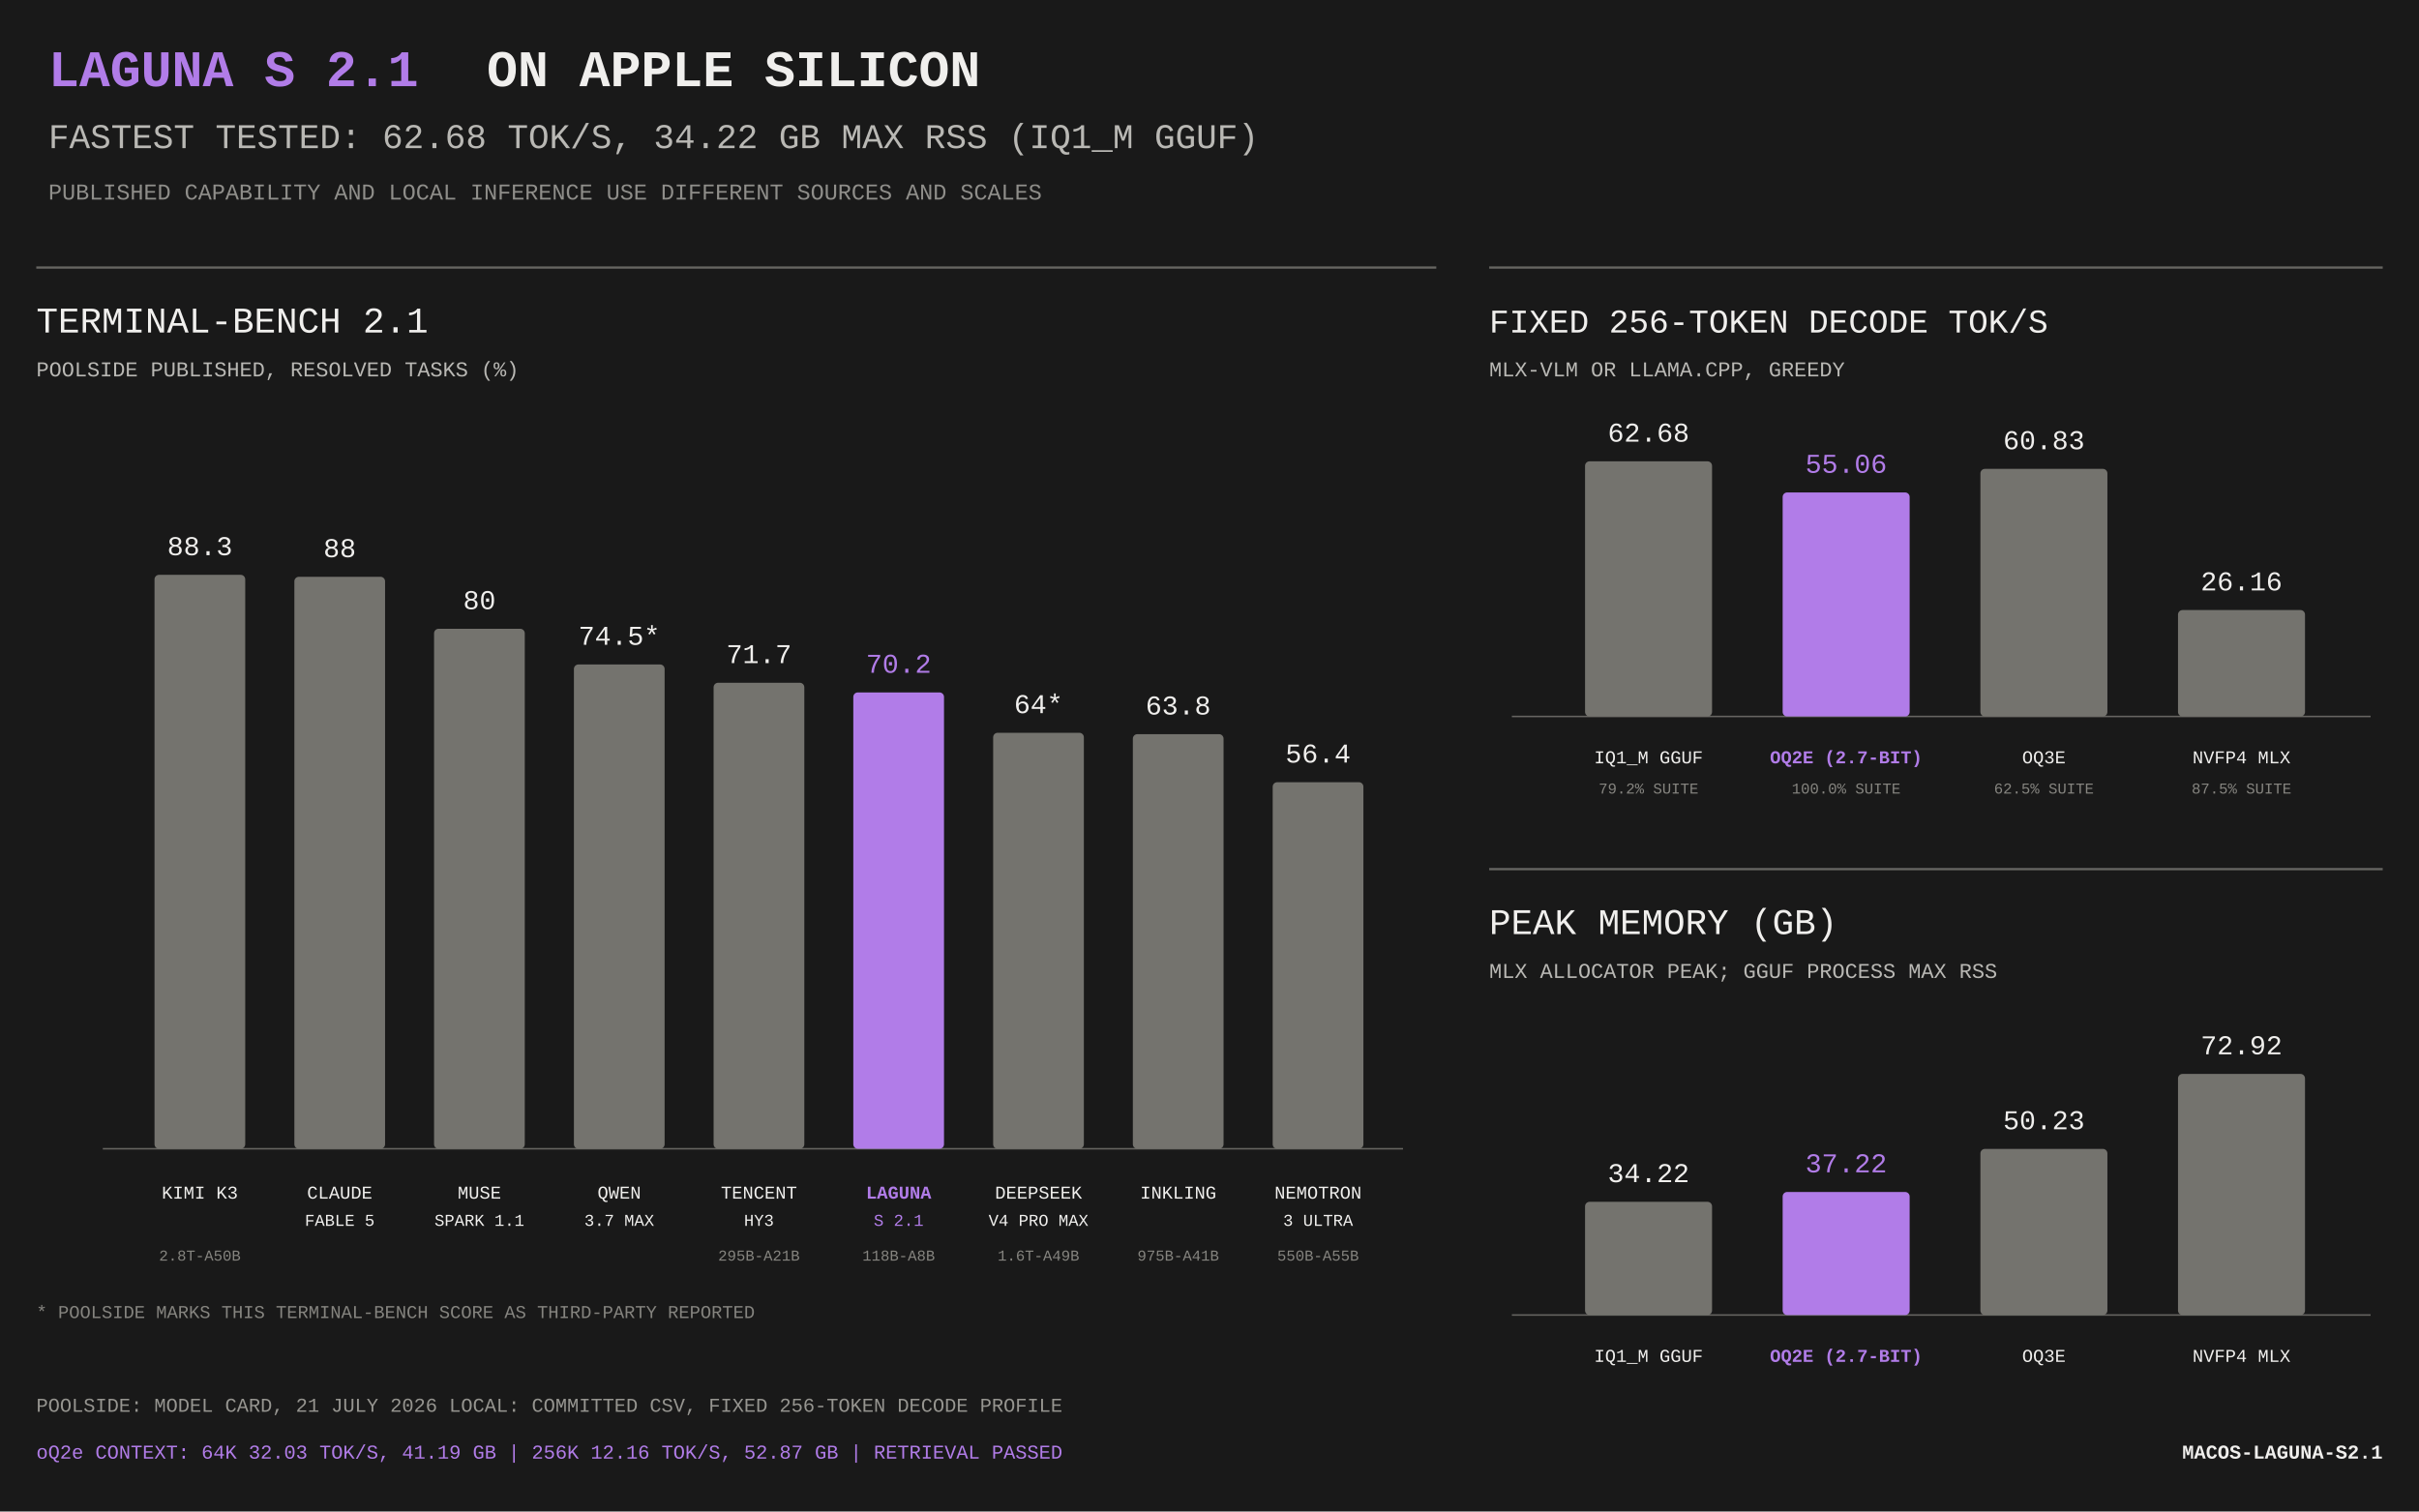
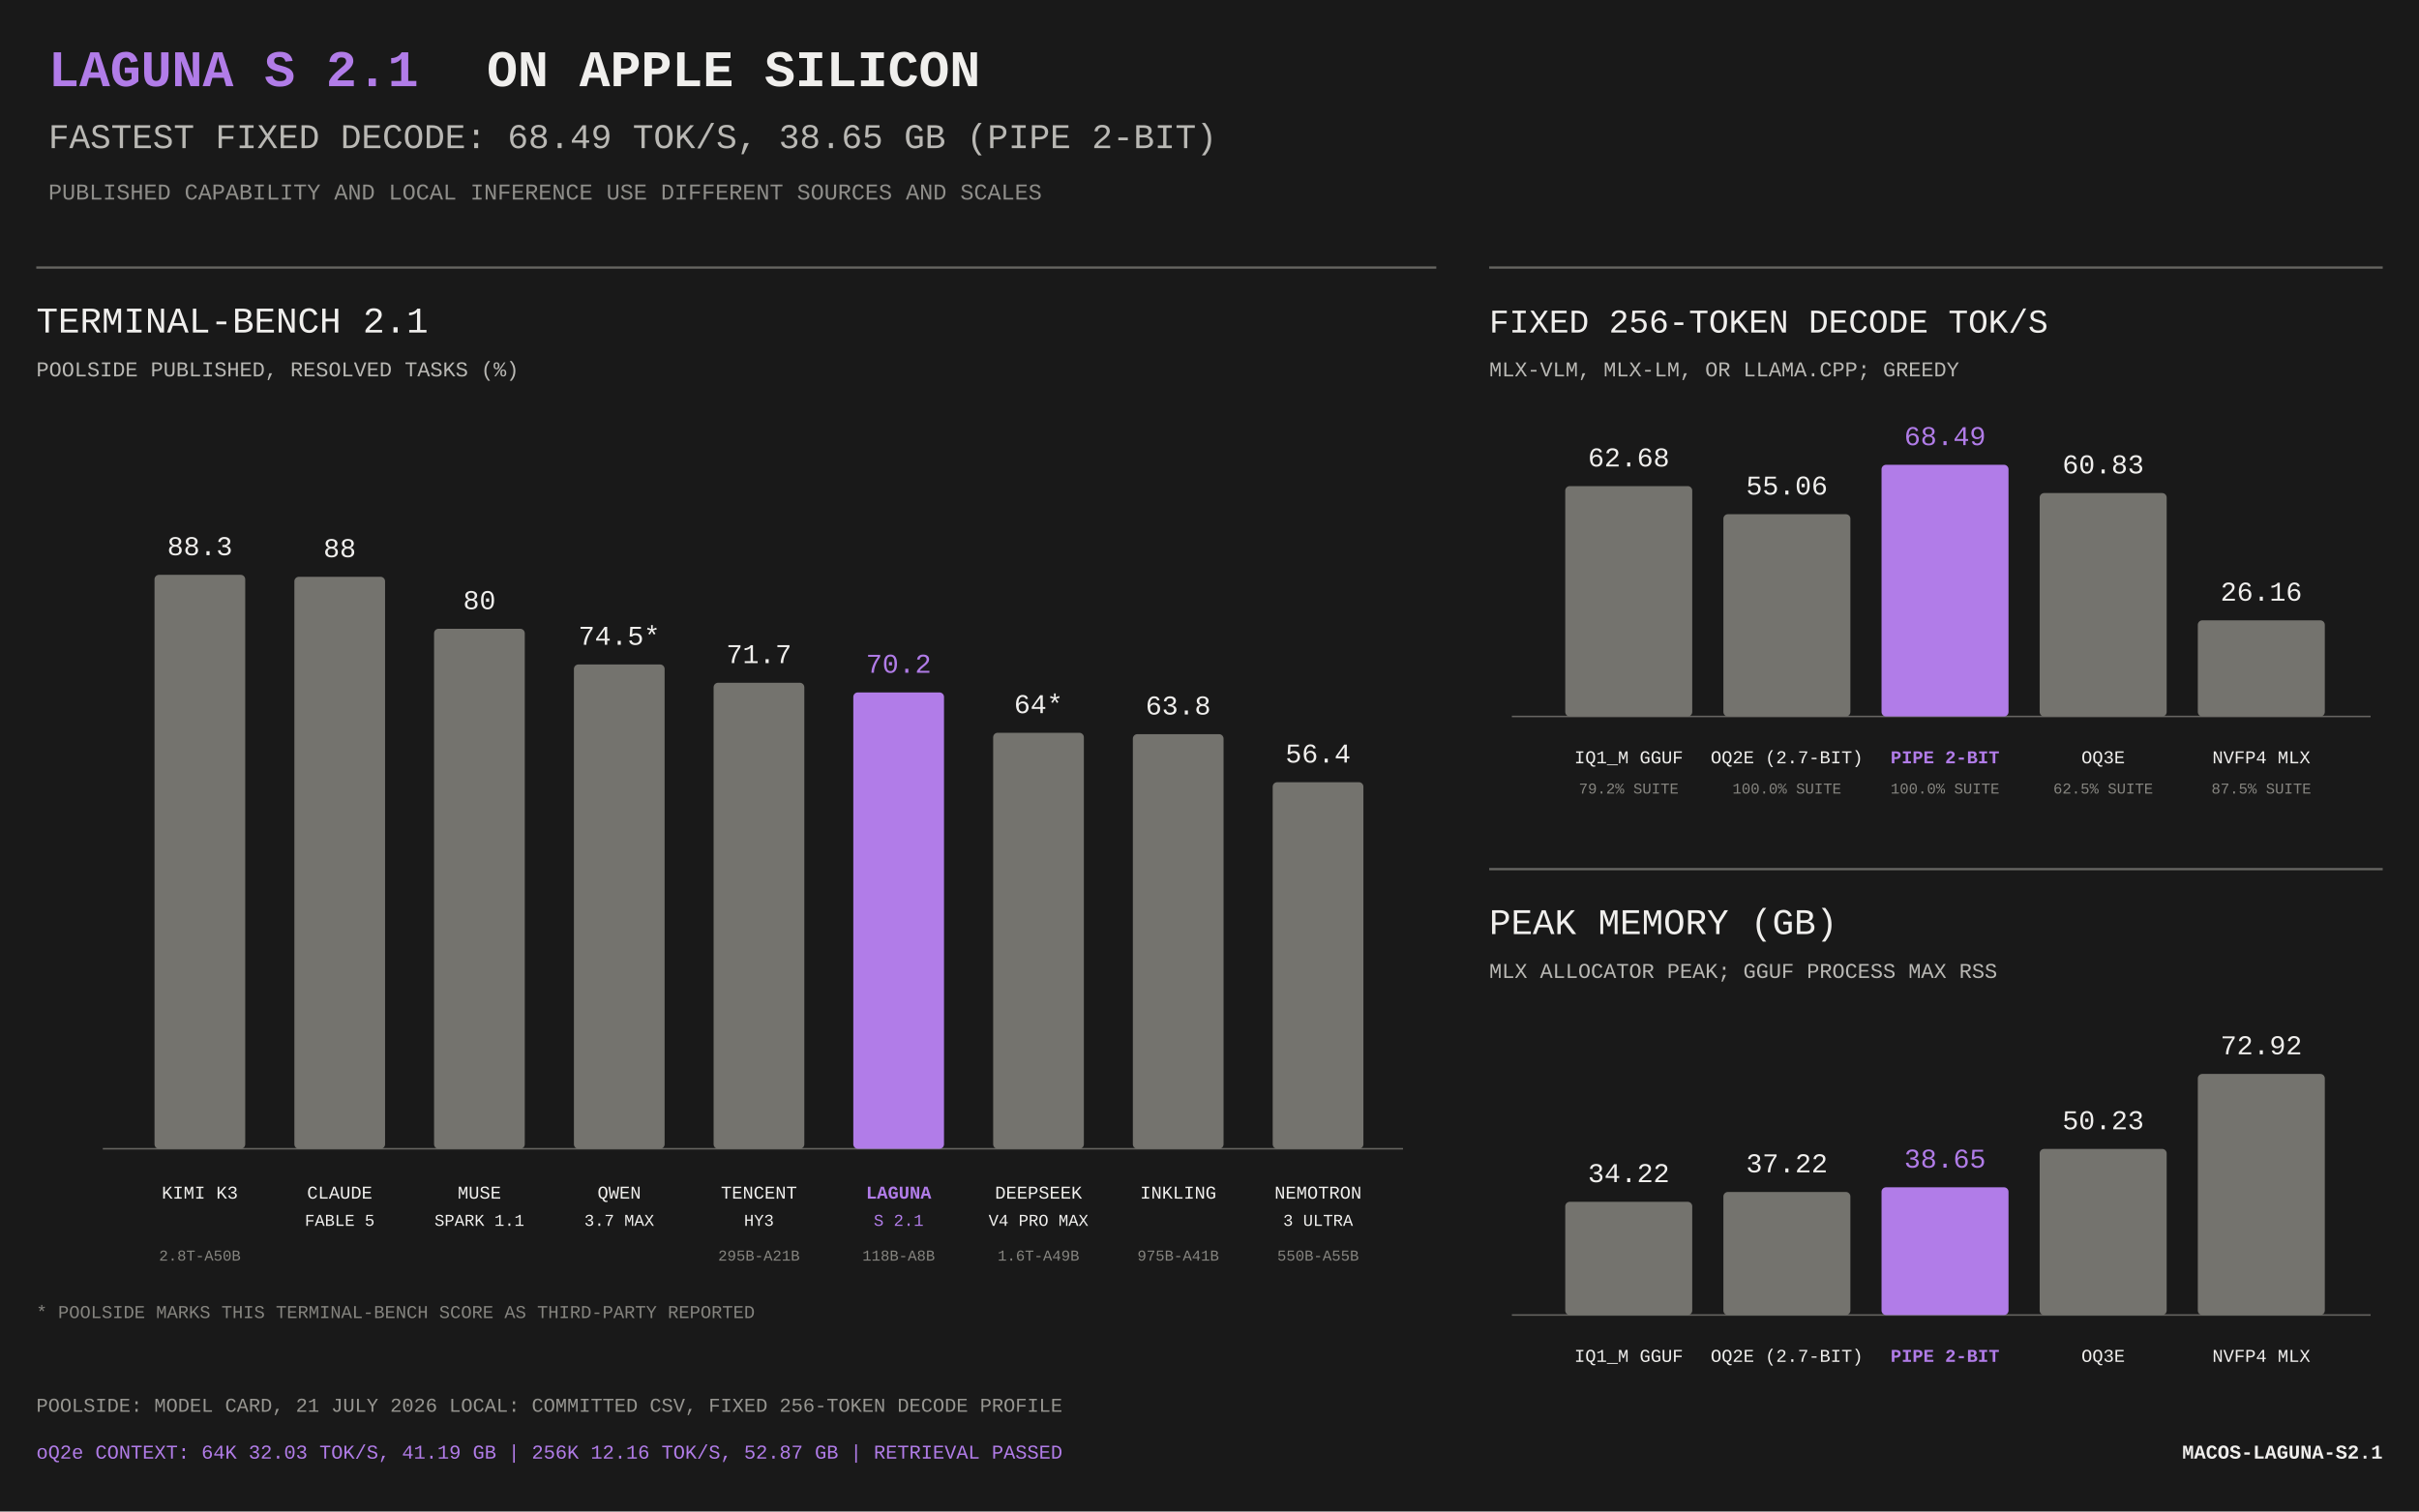
<svg xmlns="http://www.w3.org/2000/svg" width="1600" height="1000" viewBox="0 0 1600 1000" role="img" aria-labelledby="title desc">
  <rect width="1600" height="1000" fill="#191919" />
  <style>text { font-family: "SFMono-Regular", Consolas, "Liberation Mono", ui-monospace, monospace; }</style>
  <text x="32.0" y="57.0" font-size="34" font-weight="700" fill="#b17ce8" text-anchor="start">LAGUNA S 2.1</text>
  <text x="322.0" y="57.0" font-size="34" font-weight="700" fill="#f0efed" text-anchor="start">ON APPLE SILICON</text>
-   <text x="32.0" y="98.0" font-size="23" font-weight="500" fill="#b9b8b4" text-anchor="start">FASTEST TESTED: 62.68 TOK/S, 34.22 GB MAX RSS (IQ1_M GGUF)</text>
+   <text x="32.0" y="98.0" font-size="23" font-weight="500" fill="#b9b8b4" text-anchor="start">FASTEST FIXED DECODE: 68.49 TOK/S, 38.65 GB (PIPE 2-BIT)</text>
  <text x="32.0" y="132.0" font-size="15" font-weight="400" fill="#8f8e8a" text-anchor="start">PUBLISHED CAPABILITY AND LOCAL INFERENCE USE DIFFERENT SOURCES AND SCALES</text>
  <line x1="24.0" y1="177.0" x2="950.0" y2="177.0" stroke="#666561" stroke-width="1.5" />
  <text x="24.0" y="220.0" font-size="24" font-weight="500" fill="#f0efed" text-anchor="start">TERMINAL-BENCH 2.1</text>
  <text x="24.0" y="249.0" font-size="14" font-weight="400" fill="#b9b8b4" text-anchor="start">POOLSIDE PUBLISHED, RESOLVED TASKS (%)</text>
  <line x1="68.0" y1="760.0" x2="928.0" y2="760.0" stroke="#666561" stroke-width="1" />
  <rect x="102.2" y="380.3" width="60.0" height="379.7" rx="3" fill="#74736e" />
  <text x="132.2" y="367.3" font-size="18" font-weight="500" fill="#f0efed" text-anchor="middle">88.3</text>
  <text x="132.2" y="793.0" font-size="12" font-weight="500" fill="#f0efed" text-anchor="middle">KIMI K3</text>
  <text x="132.2" y="834.0" font-size="10" font-weight="400" fill="#85847f" text-anchor="middle">2.8T-A50B</text>
  <rect x="194.7" y="381.6" width="60.0" height="378.4" rx="3" fill="#74736e" />
  <text x="224.7" y="368.6" font-size="18" font-weight="500" fill="#f0efed" text-anchor="middle">88</text>
  <text x="224.7" y="793.0" font-size="12" font-weight="500" fill="#f0efed" text-anchor="middle">CLAUDE</text>
  <text x="224.7" y="811.0" font-size="11" font-weight="400" fill="#f0efed" text-anchor="middle">FABLE 5</text>
  <rect x="287.1" y="416.0" width="60.0" height="344.0" rx="3" fill="#74736e" />
  <text x="317.1" y="403.0" font-size="18" font-weight="500" fill="#f0efed" text-anchor="middle">80</text>
  <text x="317.1" y="793.0" font-size="12" font-weight="500" fill="#f0efed" text-anchor="middle">MUSE</text>
  <text x="317.1" y="811.0" font-size="11" font-weight="400" fill="#f0efed" text-anchor="middle">SPARK 1.1</text>
  <rect x="379.6" y="439.6" width="60.0" height="320.4" rx="3" fill="#74736e" />
  <text x="409.6" y="426.6" font-size="18" font-weight="500" fill="#f0efed" text-anchor="middle">74.5*</text>
  <text x="409.6" y="793.0" font-size="12" font-weight="500" fill="#f0efed" text-anchor="middle">QWEN</text>
  <text x="409.6" y="811.0" font-size="11" font-weight="400" fill="#f0efed" text-anchor="middle">3.7 MAX</text>
  <rect x="472.0" y="451.7" width="60.0" height="308.3" rx="3" fill="#74736e" />
  <text x="502.0" y="438.7" font-size="18" font-weight="500" fill="#f0efed" text-anchor="middle">71.7</text>
  <text x="502.0" y="793.0" font-size="12" font-weight="500" fill="#f0efed" text-anchor="middle">TENCENT</text>
  <text x="502.0" y="811.0" font-size="11" font-weight="400" fill="#f0efed" text-anchor="middle">HY3</text>
  <text x="502.0" y="834.0" font-size="10" font-weight="400" fill="#85847f" text-anchor="middle">295B-A21B</text>
  <rect x="564.4" y="458.1" width="60.0" height="301.9" rx="3" fill="#b17ce8" />
  <text x="594.4" y="445.1" font-size="18" font-weight="500" fill="#b17ce8" text-anchor="middle">70.2</text>
  <text x="594.4" y="793.0" font-size="12" font-weight="700" fill="#b17ce8" text-anchor="middle">LAGUNA</text>
  <text x="594.4" y="811.0" font-size="11" font-weight="400" fill="#b17ce8" text-anchor="middle">S 2.1</text>
  <text x="594.4" y="834.0" font-size="10" font-weight="400" fill="#85847f" text-anchor="middle">118B-A8B</text>
  <rect x="656.9" y="484.8" width="60.0" height="275.2" rx="3" fill="#74736e" />
  <text x="686.9" y="471.8" font-size="18" font-weight="500" fill="#f0efed" text-anchor="middle">64*</text>
  <text x="686.9" y="793.0" font-size="12" font-weight="500" fill="#f0efed" text-anchor="middle">DEEPSEEK</text>
  <text x="686.9" y="811.0" font-size="11" font-weight="400" fill="#f0efed" text-anchor="middle">V4 PRO MAX</text>
  <text x="686.9" y="834.0" font-size="10" font-weight="400" fill="#85847f" text-anchor="middle">1.6T-A49B</text>
  <rect x="749.3" y="485.7" width="60.0" height="274.3" rx="3" fill="#74736e" />
  <text x="779.3" y="472.7" font-size="18" font-weight="500" fill="#f0efed" text-anchor="middle">63.8</text>
  <text x="779.3" y="793.0" font-size="12" font-weight="500" fill="#f0efed" text-anchor="middle">INKLING</text>
  <text x="779.3" y="834.0" font-size="10" font-weight="400" fill="#85847f" text-anchor="middle">975B-A41B</text>
  <rect x="841.8" y="517.5" width="60.0" height="242.5" rx="3" fill="#74736e" />
  <text x="871.8" y="504.5" font-size="18" font-weight="500" fill="#f0efed" text-anchor="middle">56.4</text>
  <text x="871.8" y="793.0" font-size="12" font-weight="500" fill="#f0efed" text-anchor="middle">NEMOTRON</text>
  <text x="871.8" y="811.0" font-size="11" font-weight="400" fill="#f0efed" text-anchor="middle">3 ULTRA</text>
  <text x="871.8" y="834.0" font-size="10" font-weight="400" fill="#85847f" text-anchor="middle">550B-A55B</text>
  <text x="24.0" y="872.0" font-size="12" font-weight="400" fill="#85847f" text-anchor="start">* POOLSIDE MARKS THIS TERMINAL-BENCH SCORE AS THIRD-PARTY REPORTED</text>
  <line x1="985.0" y1="177.0" x2="1576.0" y2="177.0" stroke="#666561" stroke-width="1.5" />
  <text x="985.0" y="220.0" font-size="22" font-weight="500" fill="#f0efed" text-anchor="start">FIXED 256-TOKEN DECODE TOK/S</text>
-   <text x="985.0" y="249.0" font-size="14" font-weight="400" fill="#b9b8b4" text-anchor="start">MLX-VLM OR LLAMA.CPP, GREEDY</text>
+   <text x="985.0" y="249.0" font-size="14" font-weight="400" fill="#b9b8b4" text-anchor="start">MLX-VLM, MLX-LM, OR LLAMA.CPP; GREEDY</text>
  <line x1="1000.0" y1="474.0" x2="1568.0" y2="474.0" stroke="#666561" stroke-width="1" />
-   <rect x="1048.4" y="305.2" width="84" height="168.8" rx="3" fill="#74736e" />
-   <text x="1090.4" y="292.2" font-size="18" font-weight="500" fill="#f0efed" text-anchor="middle">62.68</text>
-   <text x="1090.4" y="505.0" font-size="12" font-weight="500" fill="#f0efed" text-anchor="middle">IQ1_M GGUF</text>
-   <text x="1090.4" y="525.0" font-size="10" font-weight="400" fill="#85847f" text-anchor="middle">79.2% SUITE</text>
-   <rect x="1179.1" y="325.8" width="84" height="148.2" rx="3" fill="#b17ce8" />
-   <text x="1221.1" y="312.8" font-size="18" font-weight="500" fill="#b17ce8" text-anchor="middle">55.06</text>
-   <text x="1221.1" y="505.0" font-size="12" font-weight="700" fill="#b17ce8" text-anchor="middle">OQ2E (2.7-BIT)</text>
-   <text x="1221.1" y="525.0" font-size="10" font-weight="400" fill="#85847f" text-anchor="middle">100.0% SUITE</text>
-   <rect x="1309.9" y="310.2" width="84" height="163.8" rx="3" fill="#74736e" />
-   <text x="1351.9" y="297.2" font-size="18" font-weight="500" fill="#f0efed" text-anchor="middle">60.83</text>
-   <text x="1351.9" y="505.0" font-size="12" font-weight="500" fill="#f0efed" text-anchor="middle">OQ3E</text>
-   <text x="1351.9" y="525.0" font-size="10" font-weight="400" fill="#85847f" text-anchor="middle">62.5% SUITE</text>
-   <rect x="1440.6" y="403.6" width="84" height="70.4" rx="3" fill="#74736e" />
-   <text x="1482.6" y="390.6" font-size="18" font-weight="500" fill="#f0efed" text-anchor="middle">26.16</text>
-   <text x="1482.6" y="505.0" font-size="12" font-weight="500" fill="#f0efed" text-anchor="middle">NVFP4 MLX</text>
-   <text x="1482.6" y="525.0" font-size="10" font-weight="400" fill="#85847f" text-anchor="middle">87.5% SUITE</text>
+   <rect x="1035.3" y="321.6" width="84" height="152.4" rx="3" fill="#74736e" />
+   <text x="1077.3" y="308.6" font-size="18" font-weight="500" fill="#f0efed" text-anchor="middle">62.68</text>
+   <text x="1077.3" y="505.0" font-size="12" font-weight="500" fill="#f0efed" text-anchor="middle">IQ1_M GGUF</text>
+   <text x="1077.3" y="525.0" font-size="10" font-weight="400" fill="#85847f" text-anchor="middle">79.2% SUITE</text>
+   <rect x="1139.9" y="340.2" width="84" height="133.8" rx="3" fill="#74736e" />
+   <text x="1181.9" y="327.2" font-size="18" font-weight="500" fill="#f0efed" text-anchor="middle">55.06</text>
+   <text x="1181.9" y="505.0" font-size="12" font-weight="500" fill="#f0efed" text-anchor="middle">OQ2E (2.7-BIT)</text>
+   <text x="1181.9" y="525.0" font-size="10" font-weight="400" fill="#85847f" text-anchor="middle">100.0% SUITE</text>
+   <rect x="1244.5" y="307.5" width="84" height="166.5" rx="3" fill="#b17ce8" />
+   <text x="1286.5" y="294.5" font-size="18" font-weight="500" fill="#b17ce8" text-anchor="middle">68.49</text>
+   <text x="1286.5" y="505.0" font-size="12" font-weight="700" fill="#b17ce8" text-anchor="middle">PIPE 2-BIT</text>
+   <text x="1286.5" y="525.0" font-size="10" font-weight="400" fill="#85847f" text-anchor="middle">100.0% SUITE</text>
+   <rect x="1349.1" y="326.2" width="84" height="147.8" rx="3" fill="#74736e" />
+   <text x="1391.1" y="313.2" font-size="18" font-weight="500" fill="#f0efed" text-anchor="middle">60.83</text>
+   <text x="1391.1" y="505.0" font-size="12" font-weight="500" fill="#f0efed" text-anchor="middle">OQ3E</text>
+   <text x="1391.1" y="525.0" font-size="10" font-weight="400" fill="#85847f" text-anchor="middle">62.5% SUITE</text>
+   <rect x="1453.7" y="410.4" width="84" height="63.6" rx="3" fill="#74736e" />
+   <text x="1495.7" y="397.4" font-size="18" font-weight="500" fill="#f0efed" text-anchor="middle">26.16</text>
+   <text x="1495.7" y="505.0" font-size="12" font-weight="500" fill="#f0efed" text-anchor="middle">NVFP4 MLX</text>
+   <text x="1495.7" y="525.0" font-size="10" font-weight="400" fill="#85847f" text-anchor="middle">87.5% SUITE</text>
  <line x1="985.0" y1="575.0" x2="1576.0" y2="575.0" stroke="#666561" stroke-width="1.5" />
  <text x="985.0" y="618.0" font-size="24" font-weight="500" fill="#f0efed" text-anchor="start">PEAK MEMORY (GB)</text>
  <text x="985.0" y="647.0" font-size="14" font-weight="400" fill="#b9b8b4" text-anchor="start">MLX ALLOCATOR PEAK; GGUF PROCESS MAX RSS</text>
  <line x1="1000.0" y1="870.0" x2="1568.0" y2="870.0" stroke="#666561" stroke-width="1" />
-   <rect x="1048.4" y="795.1" width="84" height="74.9" rx="3" fill="#74736e" />
-   <text x="1090.4" y="782.1" font-size="18" font-weight="500" fill="#f0efed" text-anchor="middle">34.22</text>
-   <text x="1090.4" y="901.0" font-size="12" font-weight="500" fill="#f0efed" text-anchor="middle">IQ1_M GGUF</text>
-   <rect x="1179.1" y="788.6" width="84" height="81.4" rx="3" fill="#b17ce8" />
-   <text x="1221.1" y="775.6" font-size="18" font-weight="500" fill="#b17ce8" text-anchor="middle">37.22</text>
-   <text x="1221.1" y="901.0" font-size="12" font-weight="700" fill="#b17ce8" text-anchor="middle">OQ2E (2.7-BIT)</text>
-   <rect x="1309.9" y="760.1" width="84" height="109.9" rx="3" fill="#74736e" />
-   <text x="1351.9" y="747.1" font-size="18" font-weight="500" fill="#f0efed" text-anchor="middle">50.23</text>
-   <text x="1351.9" y="901.0" font-size="12" font-weight="500" fill="#f0efed" text-anchor="middle">OQ3E</text>
-   <rect x="1440.6" y="710.5" width="84" height="159.5" rx="3" fill="#74736e" />
-   <text x="1482.6" y="697.5" font-size="18" font-weight="500" fill="#f0efed" text-anchor="middle">72.92</text>
-   <text x="1482.6" y="901.0" font-size="12" font-weight="500" fill="#f0efed" text-anchor="middle">NVFP4 MLX</text>
+   <rect x="1035.3" y="795.1" width="84" height="74.9" rx="3" fill="#74736e" />
+   <text x="1077.3" y="782.1" font-size="18" font-weight="500" fill="#f0efed" text-anchor="middle">34.22</text>
+   <text x="1077.3" y="901.0" font-size="12" font-weight="500" fill="#f0efed" text-anchor="middle">IQ1_M GGUF</text>
+   <rect x="1139.9" y="788.6" width="84" height="81.4" rx="3" fill="#74736e" />
+   <text x="1181.9" y="775.6" font-size="18" font-weight="500" fill="#f0efed" text-anchor="middle">37.22</text>
+   <text x="1181.9" y="901.0" font-size="12" font-weight="500" fill="#f0efed" text-anchor="middle">OQ2E (2.7-BIT)</text>
+   <rect x="1244.5" y="785.5" width="84" height="84.5" rx="3" fill="#b17ce8" />
+   <text x="1286.5" y="772.5" font-size="18" font-weight="500" fill="#b17ce8" text-anchor="middle">38.65</text>
+   <text x="1286.5" y="901.0" font-size="12" font-weight="700" fill="#b17ce8" text-anchor="middle">PIPE 2-BIT</text>
+   <rect x="1349.1" y="760.1" width="84" height="109.9" rx="3" fill="#74736e" />
+   <text x="1391.1" y="747.1" font-size="18" font-weight="500" fill="#f0efed" text-anchor="middle">50.23</text>
+   <text x="1391.1" y="901.0" font-size="12" font-weight="500" fill="#f0efed" text-anchor="middle">OQ3E</text>
+   <rect x="1453.7" y="710.5" width="84" height="159.5" rx="3" fill="#74736e" />
+   <text x="1495.7" y="697.5" font-size="18" font-weight="500" fill="#f0efed" text-anchor="middle">72.92</text>
+   <text x="1495.7" y="901.0" font-size="12" font-weight="500" fill="#f0efed" text-anchor="middle">NVFP4 MLX</text>
  <text x="24.0" y="934.0" font-size="13" font-weight="400" fill="#969590" text-anchor="start">POOLSIDE: MODEL CARD, 21 JULY 2026    LOCAL: COMMITTED CSV, FIXED 256-TOKEN DECODE PROFILE</text>
  <text x="24.0" y="965.0" font-size="13" font-weight="500" fill="#b17ce8" text-anchor="start">oQ2e CONTEXT: 64K 32.03 TOK/S, 41.19 GB    |    256K 12.16 TOK/S, 52.87 GB    |    RETRIEVAL PASSED</text>
  <text x="1576.0" y="965.0" font-size="13" font-weight="700" fill="#f0efed" text-anchor="end">MACOS-LAGUNA-S2.1</text>
</svg>
